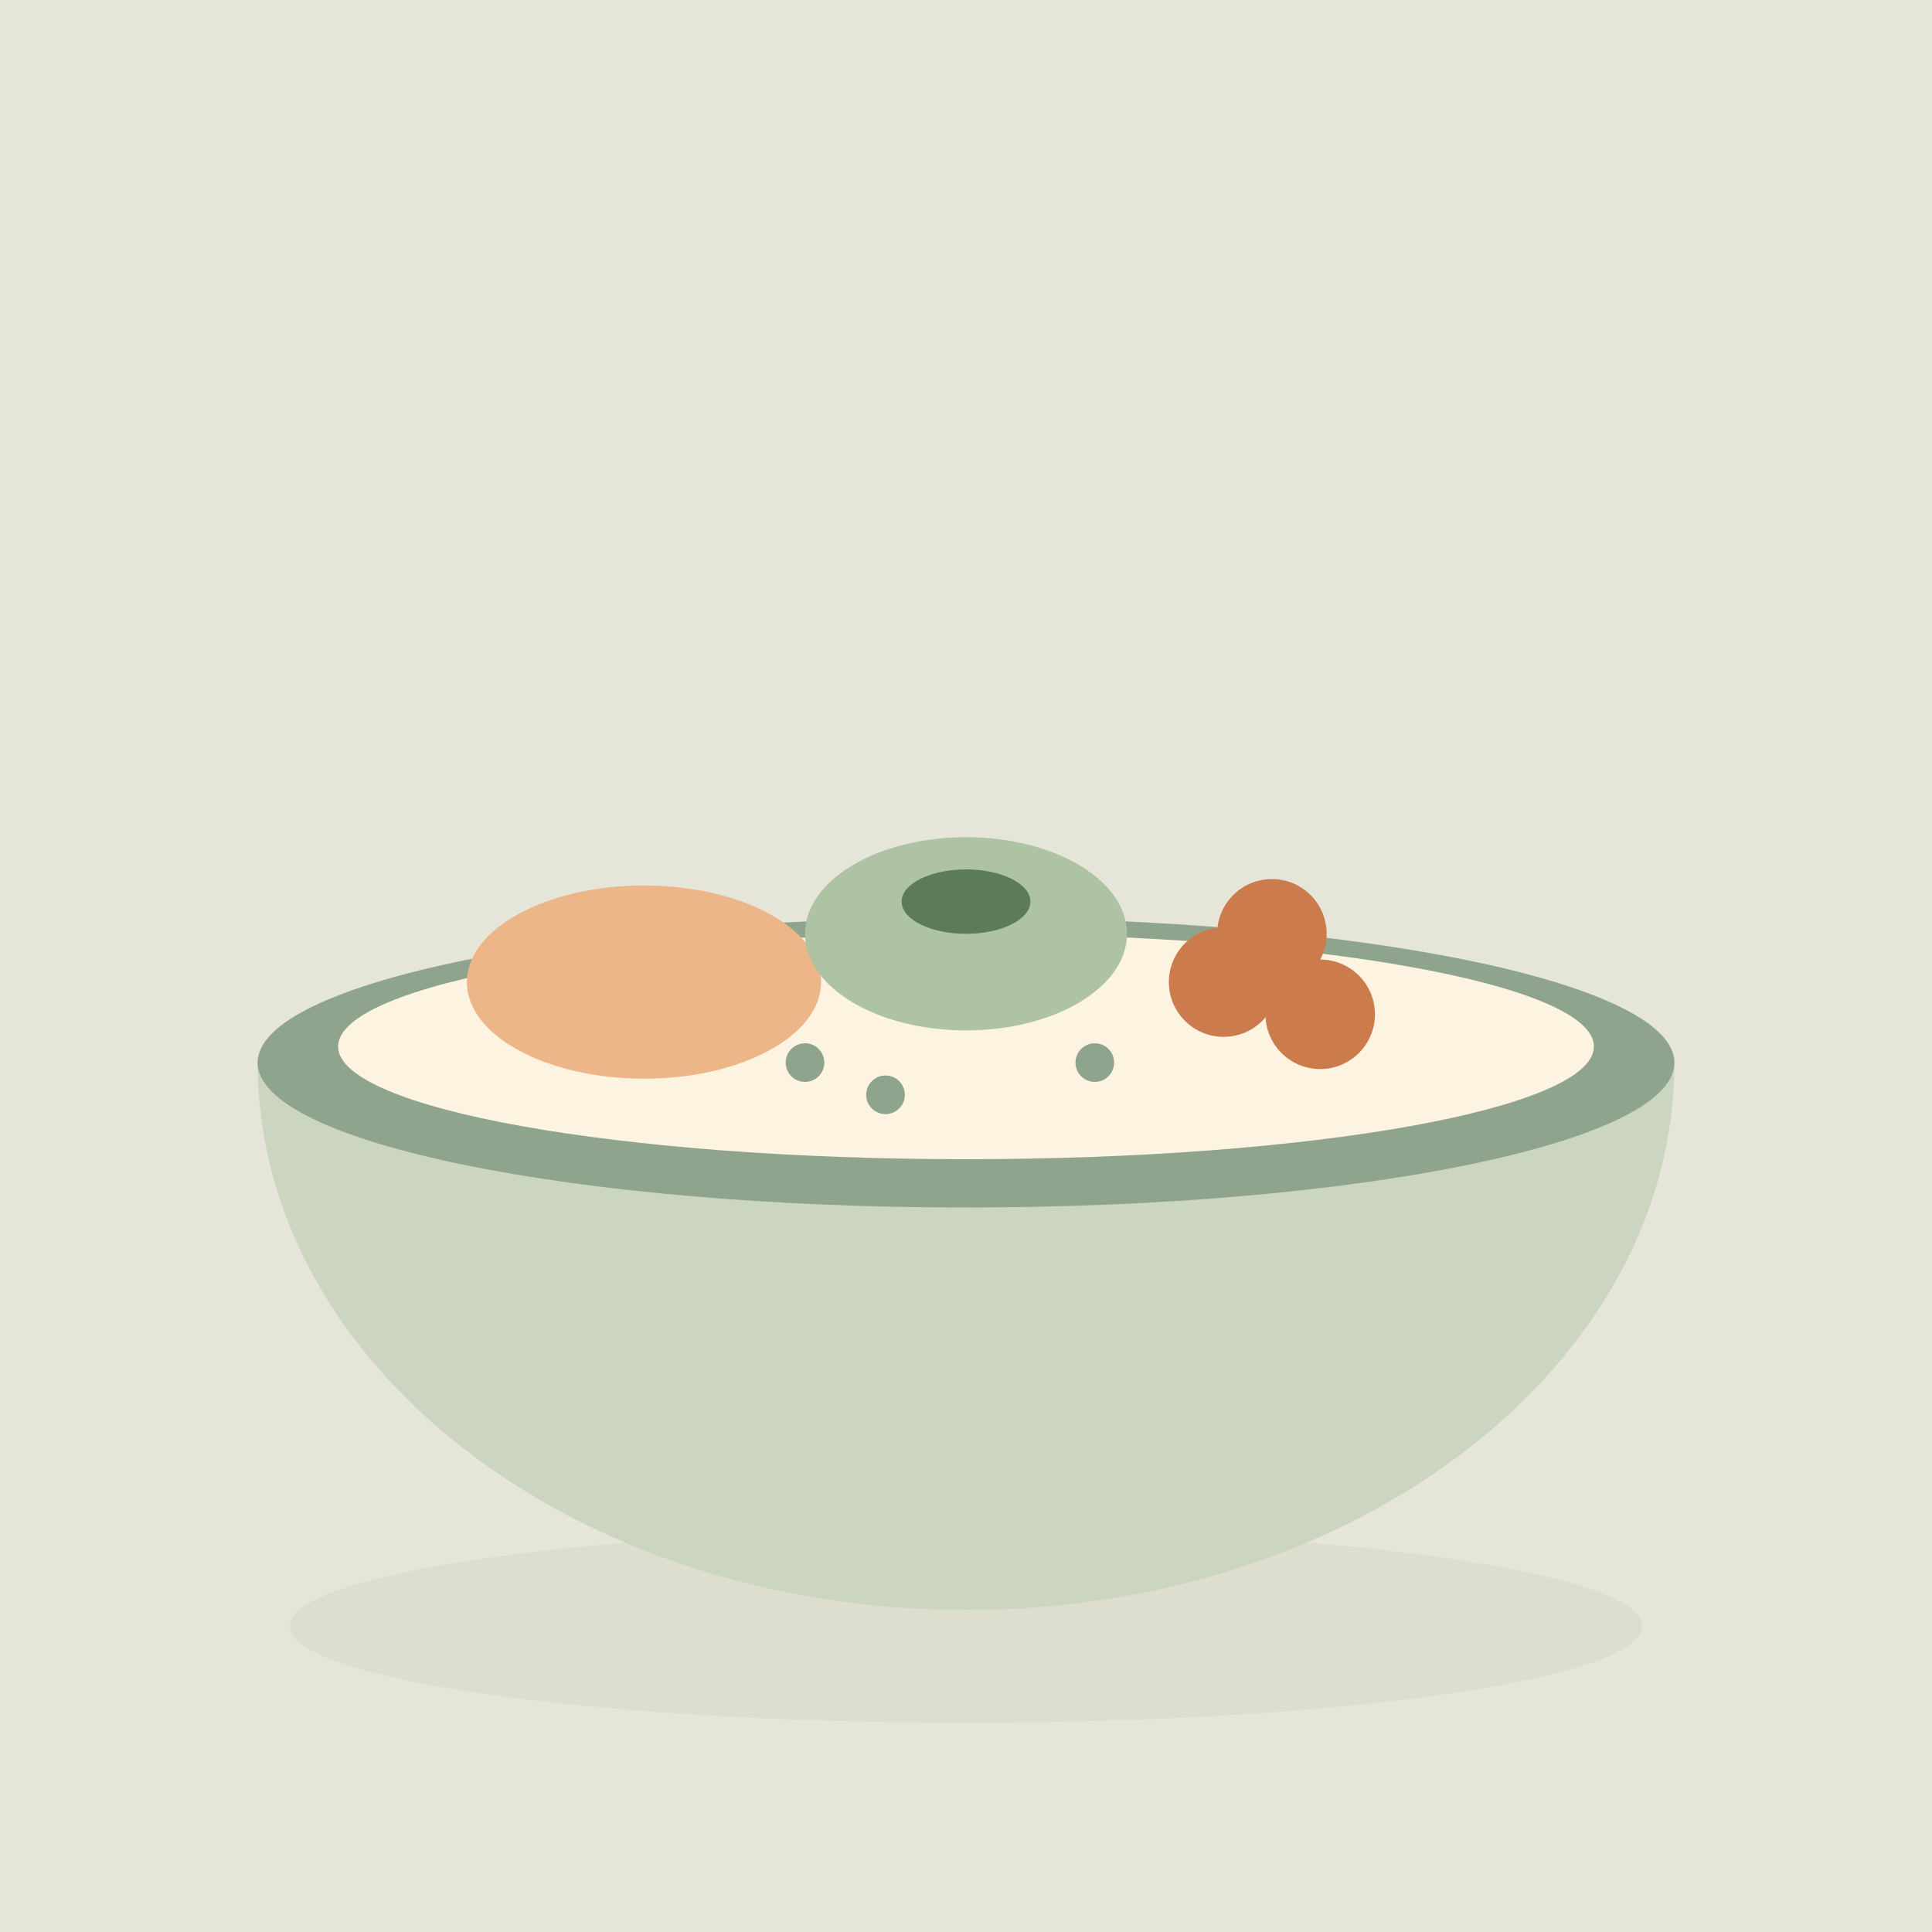
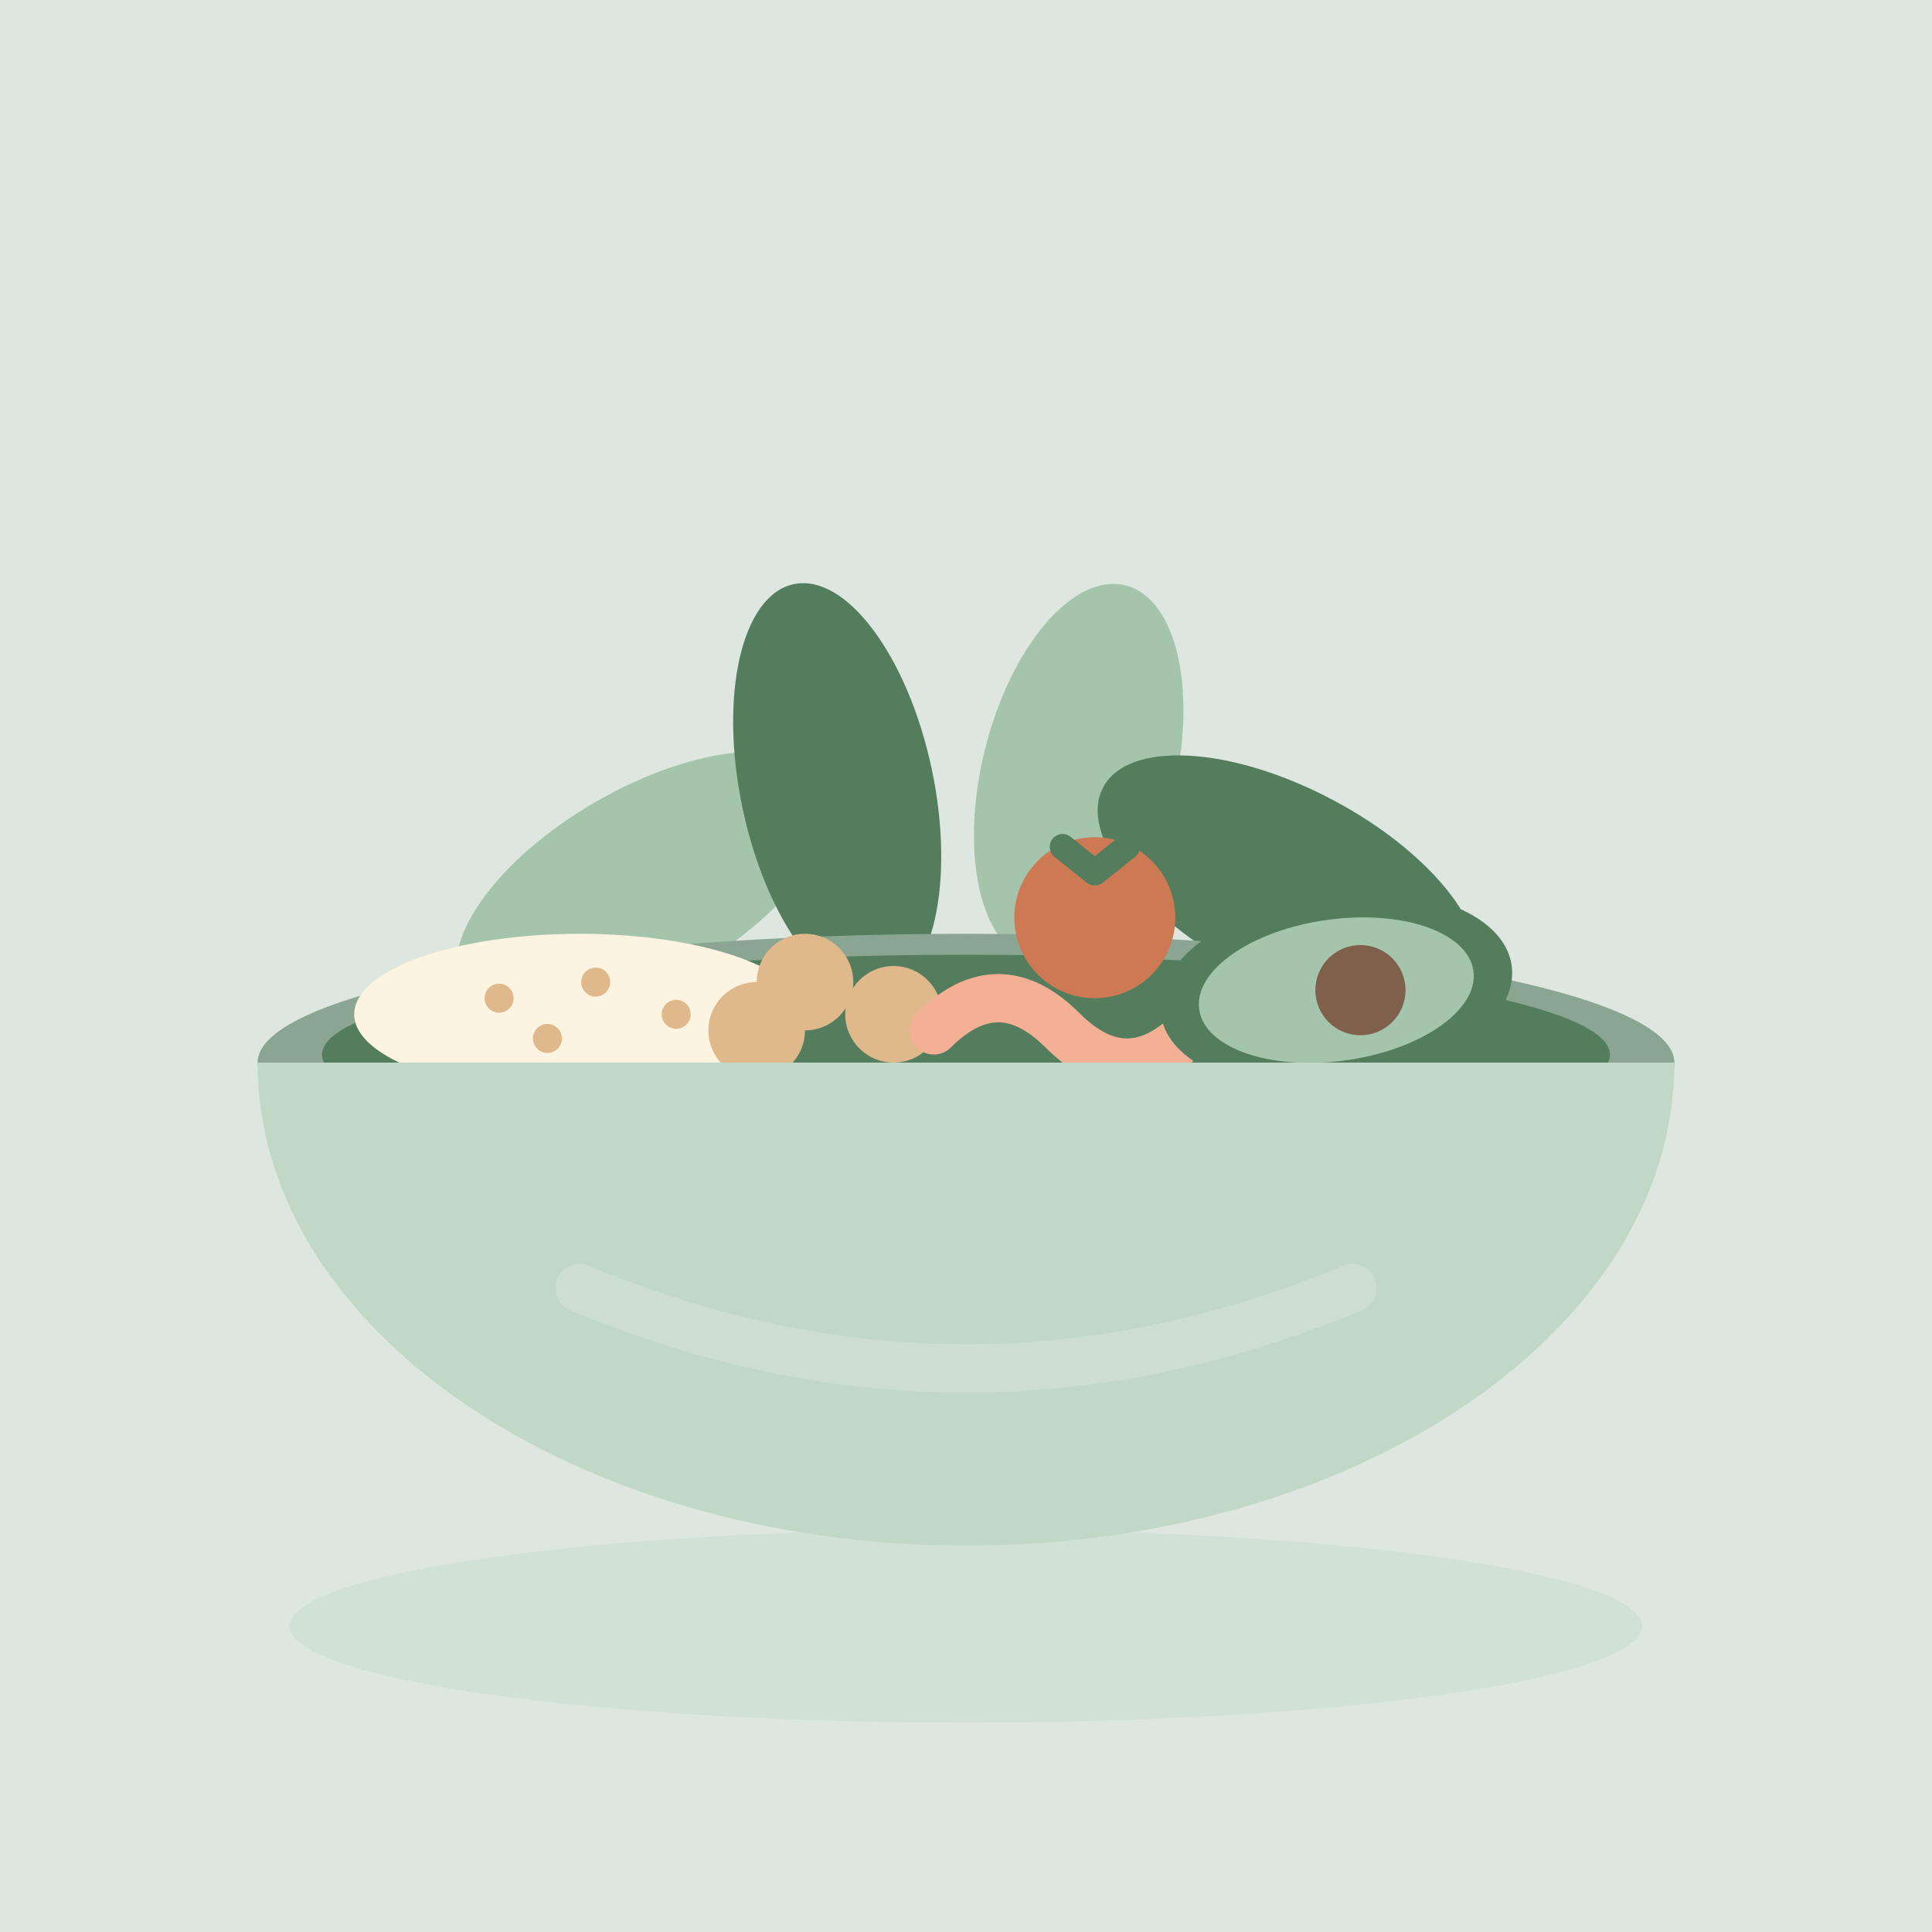
<svg xmlns="http://www.w3.org/2000/svg" viewBox="0 0 120 120" width="480" height="480" data-dish="bowl" data-theme="light">
-   <rect id="ground_tint" width="120" height="120" fill="#E6E5DA" />
-   <ellipse id="ground_shadow" cx="60" cy="101" rx="42" ry="6" fill="#DDDECE" />
+   <g id="ground_tint">
+     <rect width="120" height="120" fill="#DDE7E0" />
+   </g>
+   <g id="ground_shadow">
+     <ellipse cx="60" cy="101" rx="42" ry="6" fill="#D2E1D6" />
+   </g>
  <g id="dish">
-     <path d="M16 66h88a44 34 0 0 1-88 0z" fill="#CCD5BF" />
-     <ellipse cx="60" cy="66" rx="44" ry="9" fill="#8FA48C" />
-     <ellipse cx="60" cy="65" rx="39" ry="7" fill="#FCF3E0" />
-     <g id="topping_1" data-loop="ph-hop 3s ease-in-out infinite" data-pivot="50% 100%">
-       <ellipse cx="40" cy="61" rx="11" ry="6" fill="#EDB688" />
+     <g id="leaves" data-loop="r11-leaves 3.2s ease-in-out infinite" data-pivot="60 64">
+       <ellipse cx="40" cy="55" rx="13" ry="6" transform="rotate(-30 40 55)" fill="#A5C4AC" />
+       <ellipse cx="52" cy="49" rx="6" ry="13" transform="rotate(-12 52 49)" fill="#547D5E" />
+       <ellipse cx="67" cy="48" rx="6" ry="12" transform="rotate(14 67 48)" fill="#A5C4AC" />
+       <ellipse cx="80" cy="55" rx="13" ry="6" transform="rotate(28 80 55)" fill="#547D5E" />
    </g>
-     <g id="topping_2" data-loop="ph-hop 3s ease-in-out .25s infinite" data-pivot="50% 100%">
-       <ellipse cx="60" cy="58" rx="10" ry="6" fill="#AEC2A4" />
-       <ellipse cx="60" cy="56" rx="4" ry="2" fill="#5C7B57" />
+     <g id="bowl_back">
+       <ellipse cx="60" cy="66" rx="44" ry="8" fill="#8AA591" />
+       <ellipse cx="60" cy="65.5" rx="40" ry="6.2" fill="#547D5E" />
    </g>
-     <g id="topping_3" data-loop="ph-hop 3s ease-in-out .5s infinite" data-pivot="50% 100%">
-       <circle cx="76" cy="61" r="3.4" fill="#CB7B4C" />
-       <circle cx="82" cy="63" r="3.4" fill="#CB7B4C" />
-       <circle cx="79" cy="58" r="3.4" fill="#CB7B4C" />
+     <g id="toppings">
+       <ellipse cx="36" cy="63" rx="14" ry="5" fill="#FCF3E0" />
+       <circle cx="31" cy="62" r=".9" fill="#DFB98B" />
+       <circle cx="37" cy="61" r=".9" fill="#DFB98B" />
+       <circle cx="42" cy="63" r=".9" fill="#DFB98B" />
+       <circle cx="34" cy="64.5" r=".9" fill="#DFB98B" />
+       <circle cx="50" cy="61" r="3" fill="#DFB98B" />
+       <circle cx="55.5" cy="63" r="3" fill="#DFB98B" />
+       <circle cx="47" cy="64" r="3" fill="#DFB98B" />
+       <path d="M58 64q4-4 8 0t8 0" fill="none" stroke="#F4B094" stroke-width="3" stroke-linecap="round" />
+       <ellipse cx="83" cy="61.5" rx="11" ry="6" transform="rotate(-8 83 61.5)" fill="#547D5E" />
+       <ellipse cx="83" cy="61.5" rx="8.6" ry="4.4" transform="rotate(-8 83 61.5)" fill="#A5C4AC" />
+       <circle cx="84.5" cy="61.5" r="2.8" fill="#7E604D" />
    </g>
-     <circle cx="50" cy="66" r="1.2" fill="#8FA48C" />
-     <circle cx="68" cy="66" r="1.2" fill="#8FA48C" />
-     <circle cx="55" cy="68" r="1.2" fill="#8FA48C" />
+     <g id="tomato" data-loop="r11-tomato 3.2s ease-in-out infinite" data-pivot="68 62">
+       <circle cx="68" cy="57" r="5" fill="#CD7953" />
+       <path d="M66 52.6l2 1.6 2-1.6" fill="none" stroke="#547D5E" stroke-width="1.6" stroke-linecap="round" stroke-linejoin="round" />
+     </g>
+     <g id="bowl_front">
+       <path d="M16 66h88a44 30 0 0 1-88 0z" fill="#C2D8C7" />
+       <path d="M36 80q24 10 48 0" fill="none" stroke="#D2E1D6" stroke-width="3" stroke-linecap="round" opacity=".7" />
+     </g>
  </g>
</svg>
